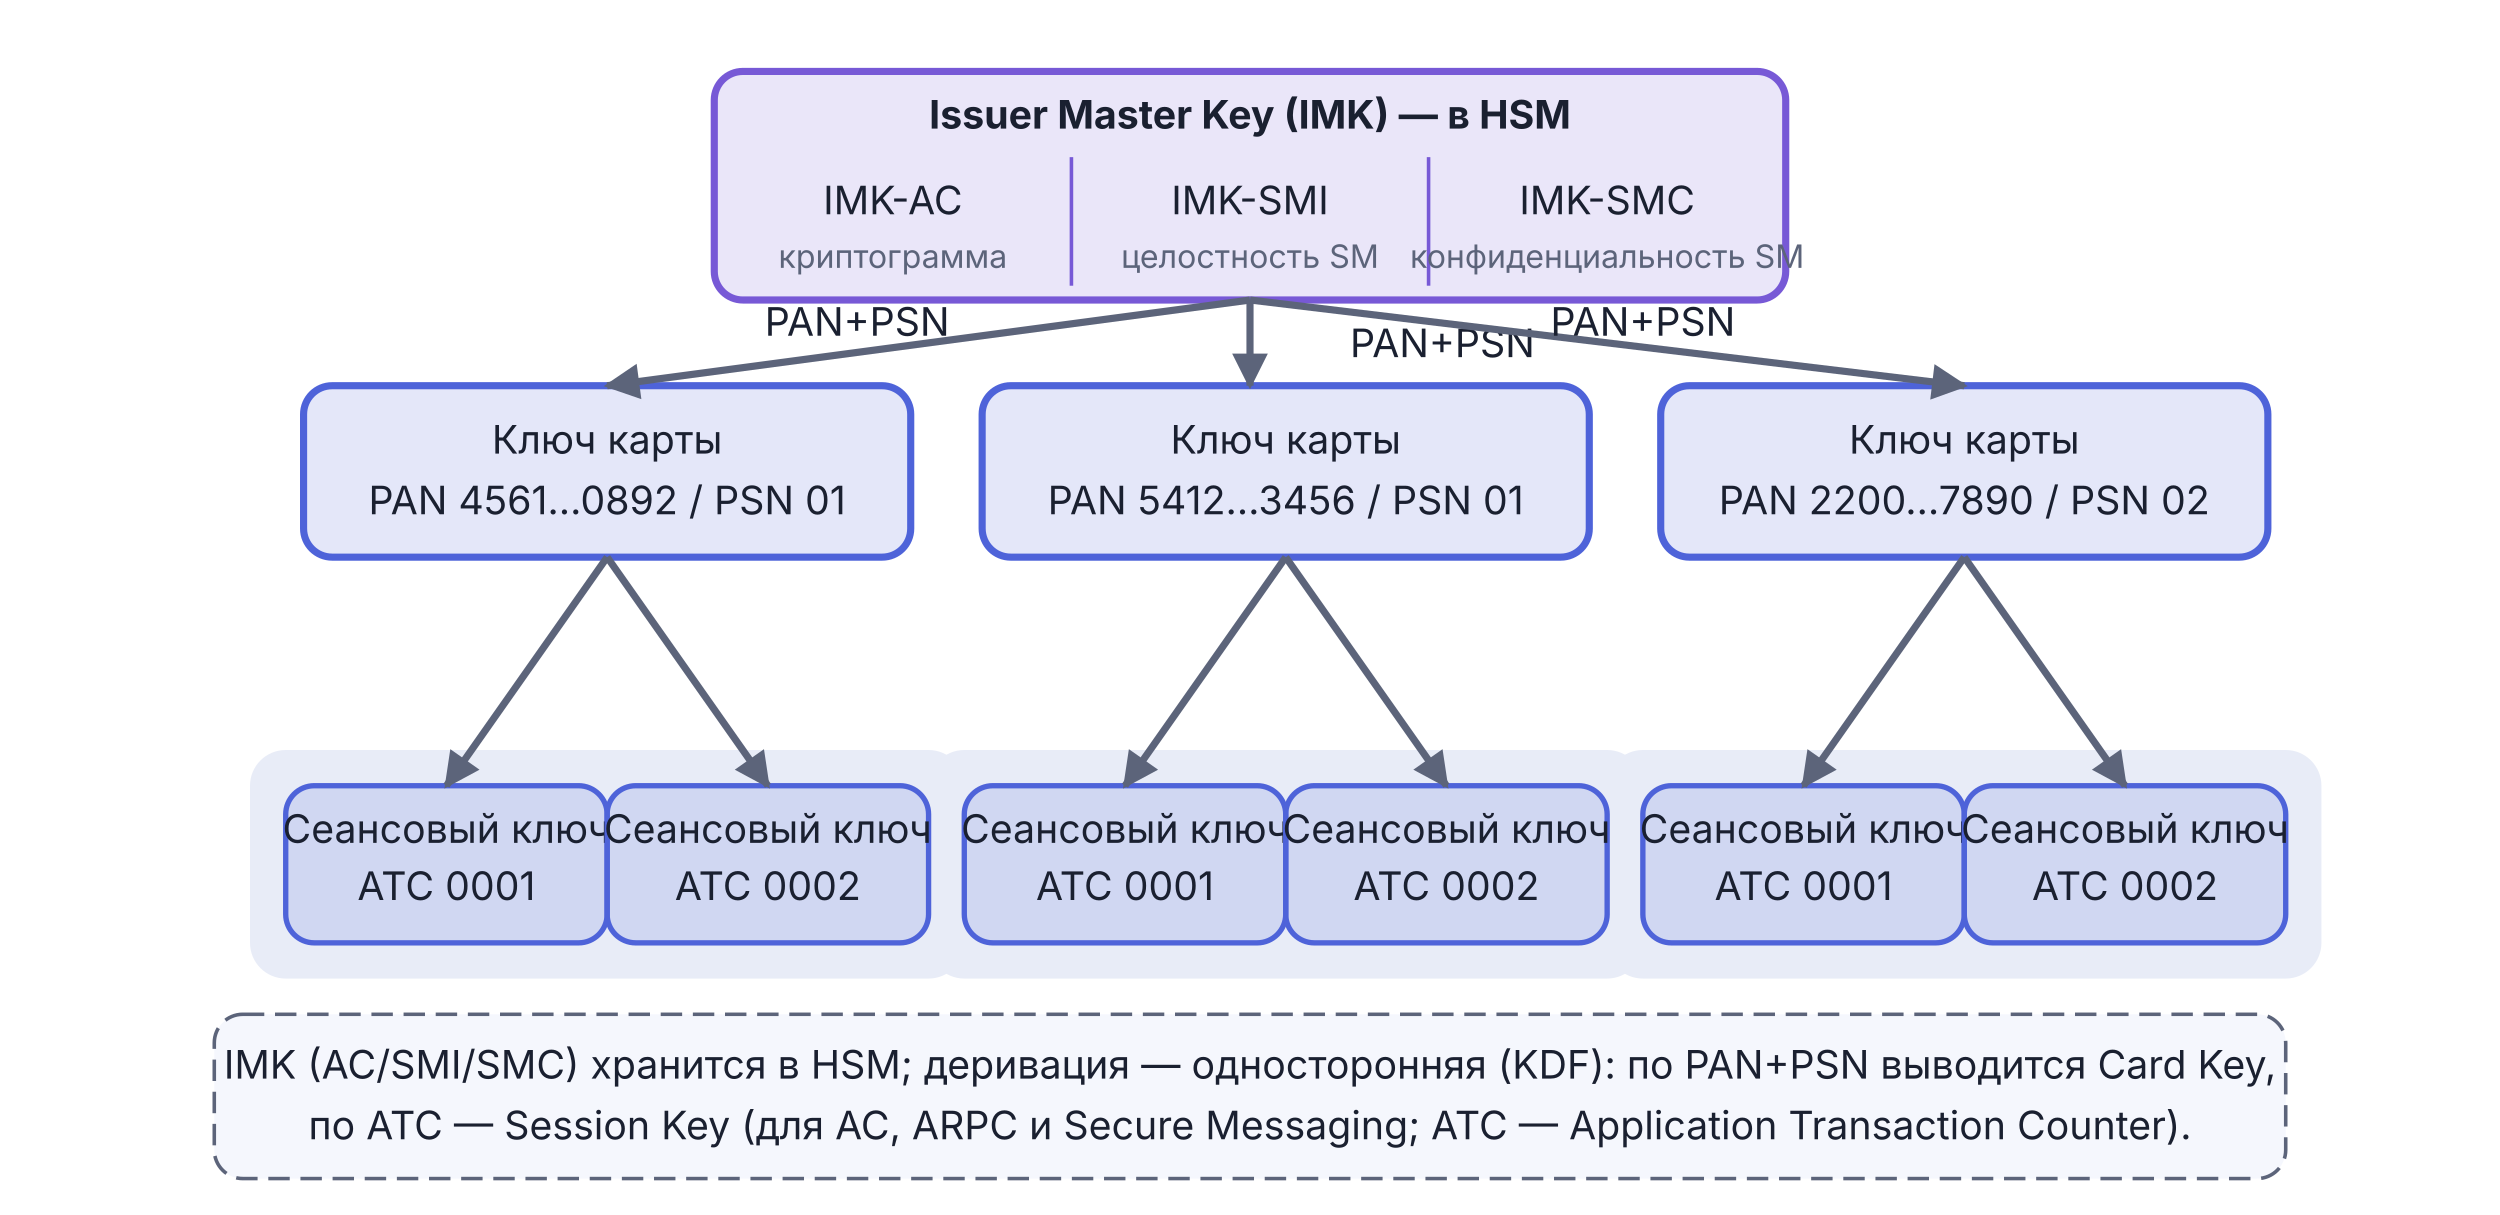
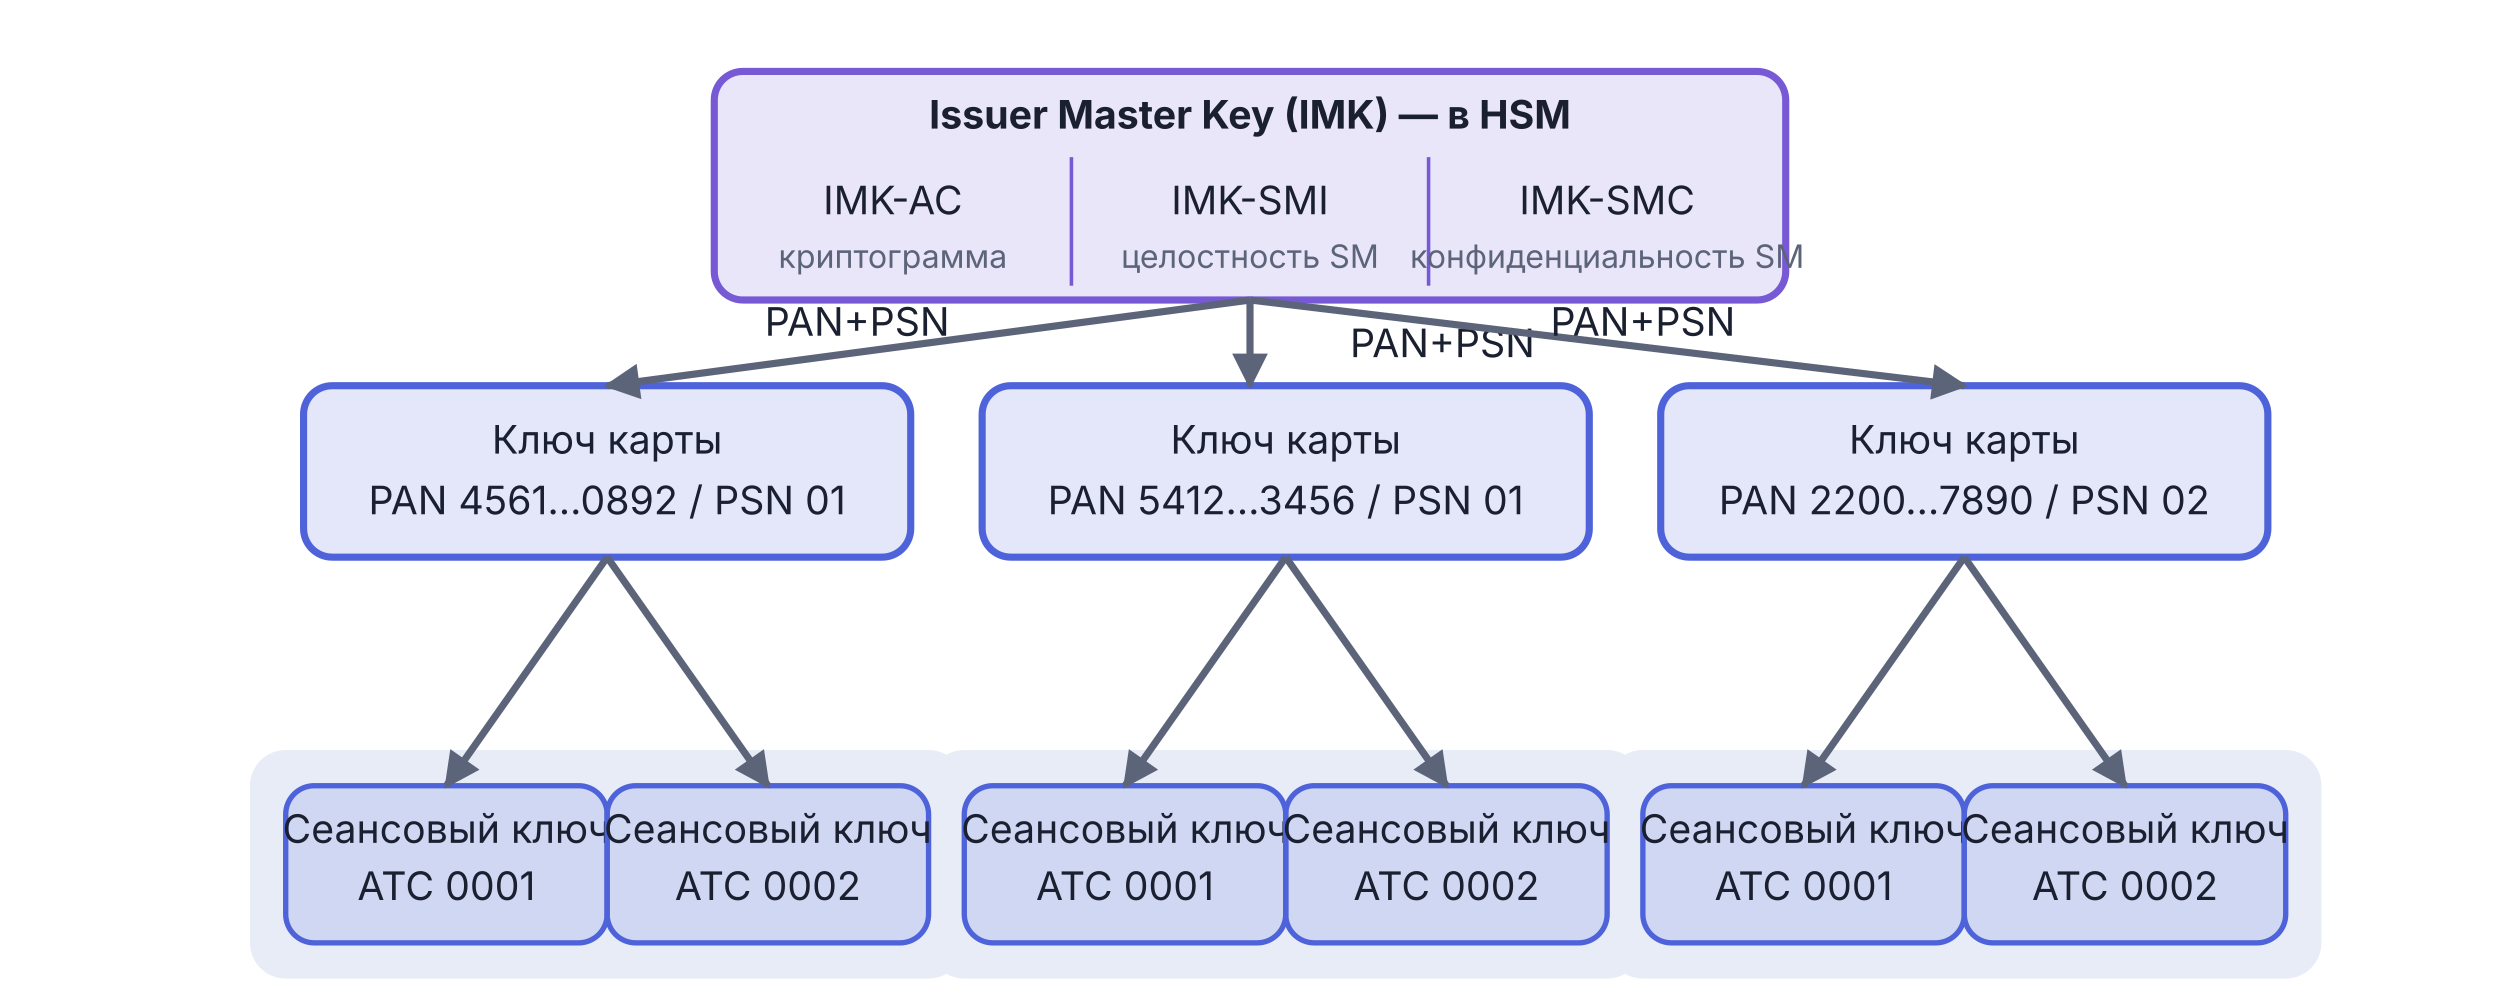
- <svg xmlns="http://www.w3.org/2000/svg" viewBox="0 0 700 340" width="700" height="340">
+ <svg xmlns="http://www.w3.org/2000/svg" viewBox="0 0 700 280" width="700" height="280">
  <defs>
    <marker id="arr-Muted" viewBox="0 0 10 10" refX="9" refY="5" markerWidth="5" markerHeight="5" orient="auto">
      <path d="M0,0 L10,5 L0,10 Z" fill="#5C647A" />
    </marker>
  </defs>
  <rect x="200" y="20" width="300" height="64" rx="8" fill="#7759D6" fill-opacity="0.15" stroke="#7759D6" stroke-width="2" />
  <text x="350" y="36.0" text-anchor="middle" font-family="Inter, -apple-system, BlinkMacSystemFont, 'Helvetica Neue', Arial, sans-serif" font-size="11" font-weight="bold" fill="#1A2030">Issuer Master Key (IMK) — в HSM</text>
  <line x1="300" y1="44" x2="300" y2="80" stroke="#7759D6" stroke-width="1" />
  <line x1="400" y1="44" x2="400" y2="80" stroke="#7759D6" stroke-width="1" />
  <text x="250" y="60.0" text-anchor="middle" font-family="Inter, -apple-system, BlinkMacSystemFont, 'Helvetica Neue', Arial, sans-serif" font-size="11" fill="#1A2030">IMK-AC</text>
  <text x="250" y="75.0" text-anchor="middle" font-family="Inter, -apple-system, BlinkMacSystemFont, 'Helvetica Neue', Arial, sans-serif" font-size="9" fill="#5C647A">криптограмма</text>
  <text x="350" y="60.0" text-anchor="middle" font-family="Inter, -apple-system, BlinkMacSystemFont, 'Helvetica Neue', Arial, sans-serif" font-size="11" fill="#1A2030">IMK-SMI</text>
  <text x="350" y="75.0" text-anchor="middle" font-family="Inter, -apple-system, BlinkMacSystemFont, 'Helvetica Neue', Arial, sans-serif" font-size="9" fill="#5C647A">целостность SM</text>
  <text x="450" y="60.0" text-anchor="middle" font-family="Inter, -apple-system, BlinkMacSystemFont, 'Helvetica Neue', Arial, sans-serif" font-size="11" fill="#1A2030">IMK-SMC</text>
  <text x="450" y="75.0" text-anchor="middle" font-family="Inter, -apple-system, BlinkMacSystemFont, 'Helvetica Neue', Arial, sans-serif" font-size="9" fill="#5C647A">конфиденциальность SM</text>
  <rect x="70" y="210" width="200" height="64" rx="10" fill="#E8ECF7" stroke="none" />
  <rect x="260" y="210" width="200" height="64" rx="10" fill="#E8ECF7" stroke="none" />
  <rect x="450" y="210" width="200" height="64" rx="10" fill="#E8ECF7" stroke="none" />
  <rect x="85" y="108" width="170" height="48" rx="8" fill="#4E63D9" fill-opacity="0.15" stroke="#4E63D9" stroke-width="2" />
  <text x="170" y="127.0" text-anchor="middle" font-family="Inter, -apple-system, BlinkMacSystemFont, 'Helvetica Neue', Arial, sans-serif" font-size="11" fill="#1A2030">Ключ карты</text>
  <text x="170" y="144.0" text-anchor="middle" font-family="Inter, -apple-system, BlinkMacSystemFont, 'Helvetica Neue', Arial, sans-serif" font-size="11" fill="#1A2030">PAN 4561...0892 / PSN 01</text>
  <rect x="275" y="108" width="170" height="48" rx="8" fill="#4E63D9" fill-opacity="0.15" stroke="#4E63D9" stroke-width="2" />
  <text x="360" y="127.0" text-anchor="middle" font-family="Inter, -apple-system, BlinkMacSystemFont, 'Helvetica Neue', Arial, sans-serif" font-size="11" fill="#1A2030">Ключ карты</text>
  <text x="360" y="144.0" text-anchor="middle" font-family="Inter, -apple-system, BlinkMacSystemFont, 'Helvetica Neue', Arial, sans-serif" font-size="11" fill="#1A2030">PAN 5412...3456 / PSN 01</text>
  <rect x="465" y="108" width="170" height="48" rx="8" fill="#4E63D9" fill-opacity="0.15" stroke="#4E63D9" stroke-width="2" />
  <text x="550" y="127.0" text-anchor="middle" font-family="Inter, -apple-system, BlinkMacSystemFont, 'Helvetica Neue', Arial, sans-serif" font-size="11" fill="#1A2030">Ключ карты</text>
  <text x="550" y="144.0" text-anchor="middle" font-family="Inter, -apple-system, BlinkMacSystemFont, 'Helvetica Neue', Arial, sans-serif" font-size="11" fill="#1A2030">PAN 2200...7890 / PSN 02</text>
  <line x1="350" y1="84" x2="170" y2="108" stroke="#5C647A" stroke-width="2" marker-end="url(#arr-Muted)" />
  <text x="240" y="94" text-anchor="middle" font-family="Inter, -apple-system, BlinkMacSystemFont, 'Helvetica Neue', Arial, sans-serif" font-size="11" fill="#1A2030">PAN+PSN</text>
  <line x1="350" y1="84" x2="350" y2="108" stroke="#5C647A" stroke-width="2" marker-end="url(#arr-Muted)" />
  <text x="378" y="100" text-anchor="start" font-family="Inter, -apple-system, BlinkMacSystemFont, 'Helvetica Neue', Arial, sans-serif" font-size="11" fill="#1A2030">PAN+PSN</text>
  <line x1="350" y1="84" x2="550" y2="108" stroke="#5C647A" stroke-width="2" marker-end="url(#arr-Muted)" />
  <text x="460" y="94" text-anchor="middle" font-family="Inter, -apple-system, BlinkMacSystemFont, 'Helvetica Neue', Arial, sans-serif" font-size="11" fill="#1A2030">PAN+PSN</text>
  <rect x="80" y="220" width="90" height="44" rx="8" fill="#4E63D9" fill-opacity="0.15" stroke="#4E63D9" stroke-width="1.5" />
  <text x="125" y="236.0" text-anchor="middle" font-family="Inter, -apple-system, BlinkMacSystemFont, 'Helvetica Neue', Arial, sans-serif" font-size="11" fill="#1A2030">Сеансовый ключ</text>
  <text x="125" y="252.0" text-anchor="middle" font-family="Inter, -apple-system, BlinkMacSystemFont, 'Helvetica Neue', Arial, sans-serif" font-size="11" fill="#1A2030">ATC 0001</text>
  <rect x="170" y="220" width="90" height="44" rx="8" fill="#4E63D9" fill-opacity="0.15" stroke="#4E63D9" stroke-width="1.5" />
  <text x="215" y="236.0" text-anchor="middle" font-family="Inter, -apple-system, BlinkMacSystemFont, 'Helvetica Neue', Arial, sans-serif" font-size="11" fill="#1A2030">Сеансовый ключ</text>
  <text x="215" y="252.0" text-anchor="middle" font-family="Inter, -apple-system, BlinkMacSystemFont, 'Helvetica Neue', Arial, sans-serif" font-size="11" fill="#1A2030">ATC 0002</text>
  <rect x="270" y="220" width="90" height="44" rx="8" fill="#4E63D9" fill-opacity="0.15" stroke="#4E63D9" stroke-width="1.5" />
  <text x="315" y="236.0" text-anchor="middle" font-family="Inter, -apple-system, BlinkMacSystemFont, 'Helvetica Neue', Arial, sans-serif" font-size="11" fill="#1A2030">Сеансовый ключ</text>
  <text x="315" y="252.0" text-anchor="middle" font-family="Inter, -apple-system, BlinkMacSystemFont, 'Helvetica Neue', Arial, sans-serif" font-size="11" fill="#1A2030">ATC 0001</text>
  <rect x="360" y="220" width="90" height="44" rx="8" fill="#4E63D9" fill-opacity="0.15" stroke="#4E63D9" stroke-width="1.5" />
  <text x="405" y="236.0" text-anchor="middle" font-family="Inter, -apple-system, BlinkMacSystemFont, 'Helvetica Neue', Arial, sans-serif" font-size="11" fill="#1A2030">Сеансовый ключ</text>
  <text x="405" y="252.0" text-anchor="middle" font-family="Inter, -apple-system, BlinkMacSystemFont, 'Helvetica Neue', Arial, sans-serif" font-size="11" fill="#1A2030">ATC 0002</text>
  <rect x="460" y="220" width="90" height="44" rx="8" fill="#4E63D9" fill-opacity="0.15" stroke="#4E63D9" stroke-width="1.5" />
  <text x="505" y="236.0" text-anchor="middle" font-family="Inter, -apple-system, BlinkMacSystemFont, 'Helvetica Neue', Arial, sans-serif" font-size="11" fill="#1A2030">Сеансовый ключ</text>
  <text x="505" y="252.0" text-anchor="middle" font-family="Inter, -apple-system, BlinkMacSystemFont, 'Helvetica Neue', Arial, sans-serif" font-size="11" fill="#1A2030">ATC 0001</text>
  <rect x="550" y="220" width="90" height="44" rx="8" fill="#4E63D9" fill-opacity="0.15" stroke="#4E63D9" stroke-width="1.5" />
  <text x="595" y="236.0" text-anchor="middle" font-family="Inter, -apple-system, BlinkMacSystemFont, 'Helvetica Neue', Arial, sans-serif" font-size="11" fill="#1A2030">Сеансовый ключ</text>
  <text x="595" y="252.0" text-anchor="middle" font-family="Inter, -apple-system, BlinkMacSystemFont, 'Helvetica Neue', Arial, sans-serif" font-size="11" fill="#1A2030">ATC 0002</text>
  <line x1="170" y1="156" x2="125" y2="220" stroke="#5C647A" stroke-width="2" marker-end="url(#arr-Muted)" />
  <line x1="170" y1="156" x2="215" y2="220" stroke="#5C647A" stroke-width="2" marker-end="url(#arr-Muted)" />
  <line x1="360" y1="156" x2="315" y2="220" stroke="#5C647A" stroke-width="2" marker-end="url(#arr-Muted)" />
  <line x1="360" y1="156" x2="405" y2="220" stroke="#5C647A" stroke-width="2" marker-end="url(#arr-Muted)" />
  <line x1="550" y1="156" x2="505" y2="220" stroke="#5C647A" stroke-width="2" marker-end="url(#arr-Muted)" />
  <line x1="550" y1="156" x2="595" y2="220" stroke="#5C647A" stroke-width="2" marker-end="url(#arr-Muted)" />
-   <rect x="60" y="284" width="580" height="46" rx="8" fill="#F5F7FD" stroke="#5C647A" stroke-width="1" stroke-dasharray="6,3" />
-   <text x="350" y="302.0" text-anchor="middle" font-family="Inter, -apple-system, BlinkMacSystemFont, 'Helvetica Neue', Arial, sans-serif" font-size="11" fill="#1A2030">IMK (AC/SMI/SMC) хранится в HSM; деривация — односторонняя (KDF): по PAN+PSN выводится Card Key,</text>
-   <text x="350" y="319.0" text-anchor="middle" font-family="Inter, -apple-system, BlinkMacSystemFont, 'Helvetica Neue', Arial, sans-serif" font-size="11" fill="#1A2030">по ATC — Session Key (для AC, ARPC и Secure Messaging; ATC — Application Transaction Counter).</text>
</svg>
